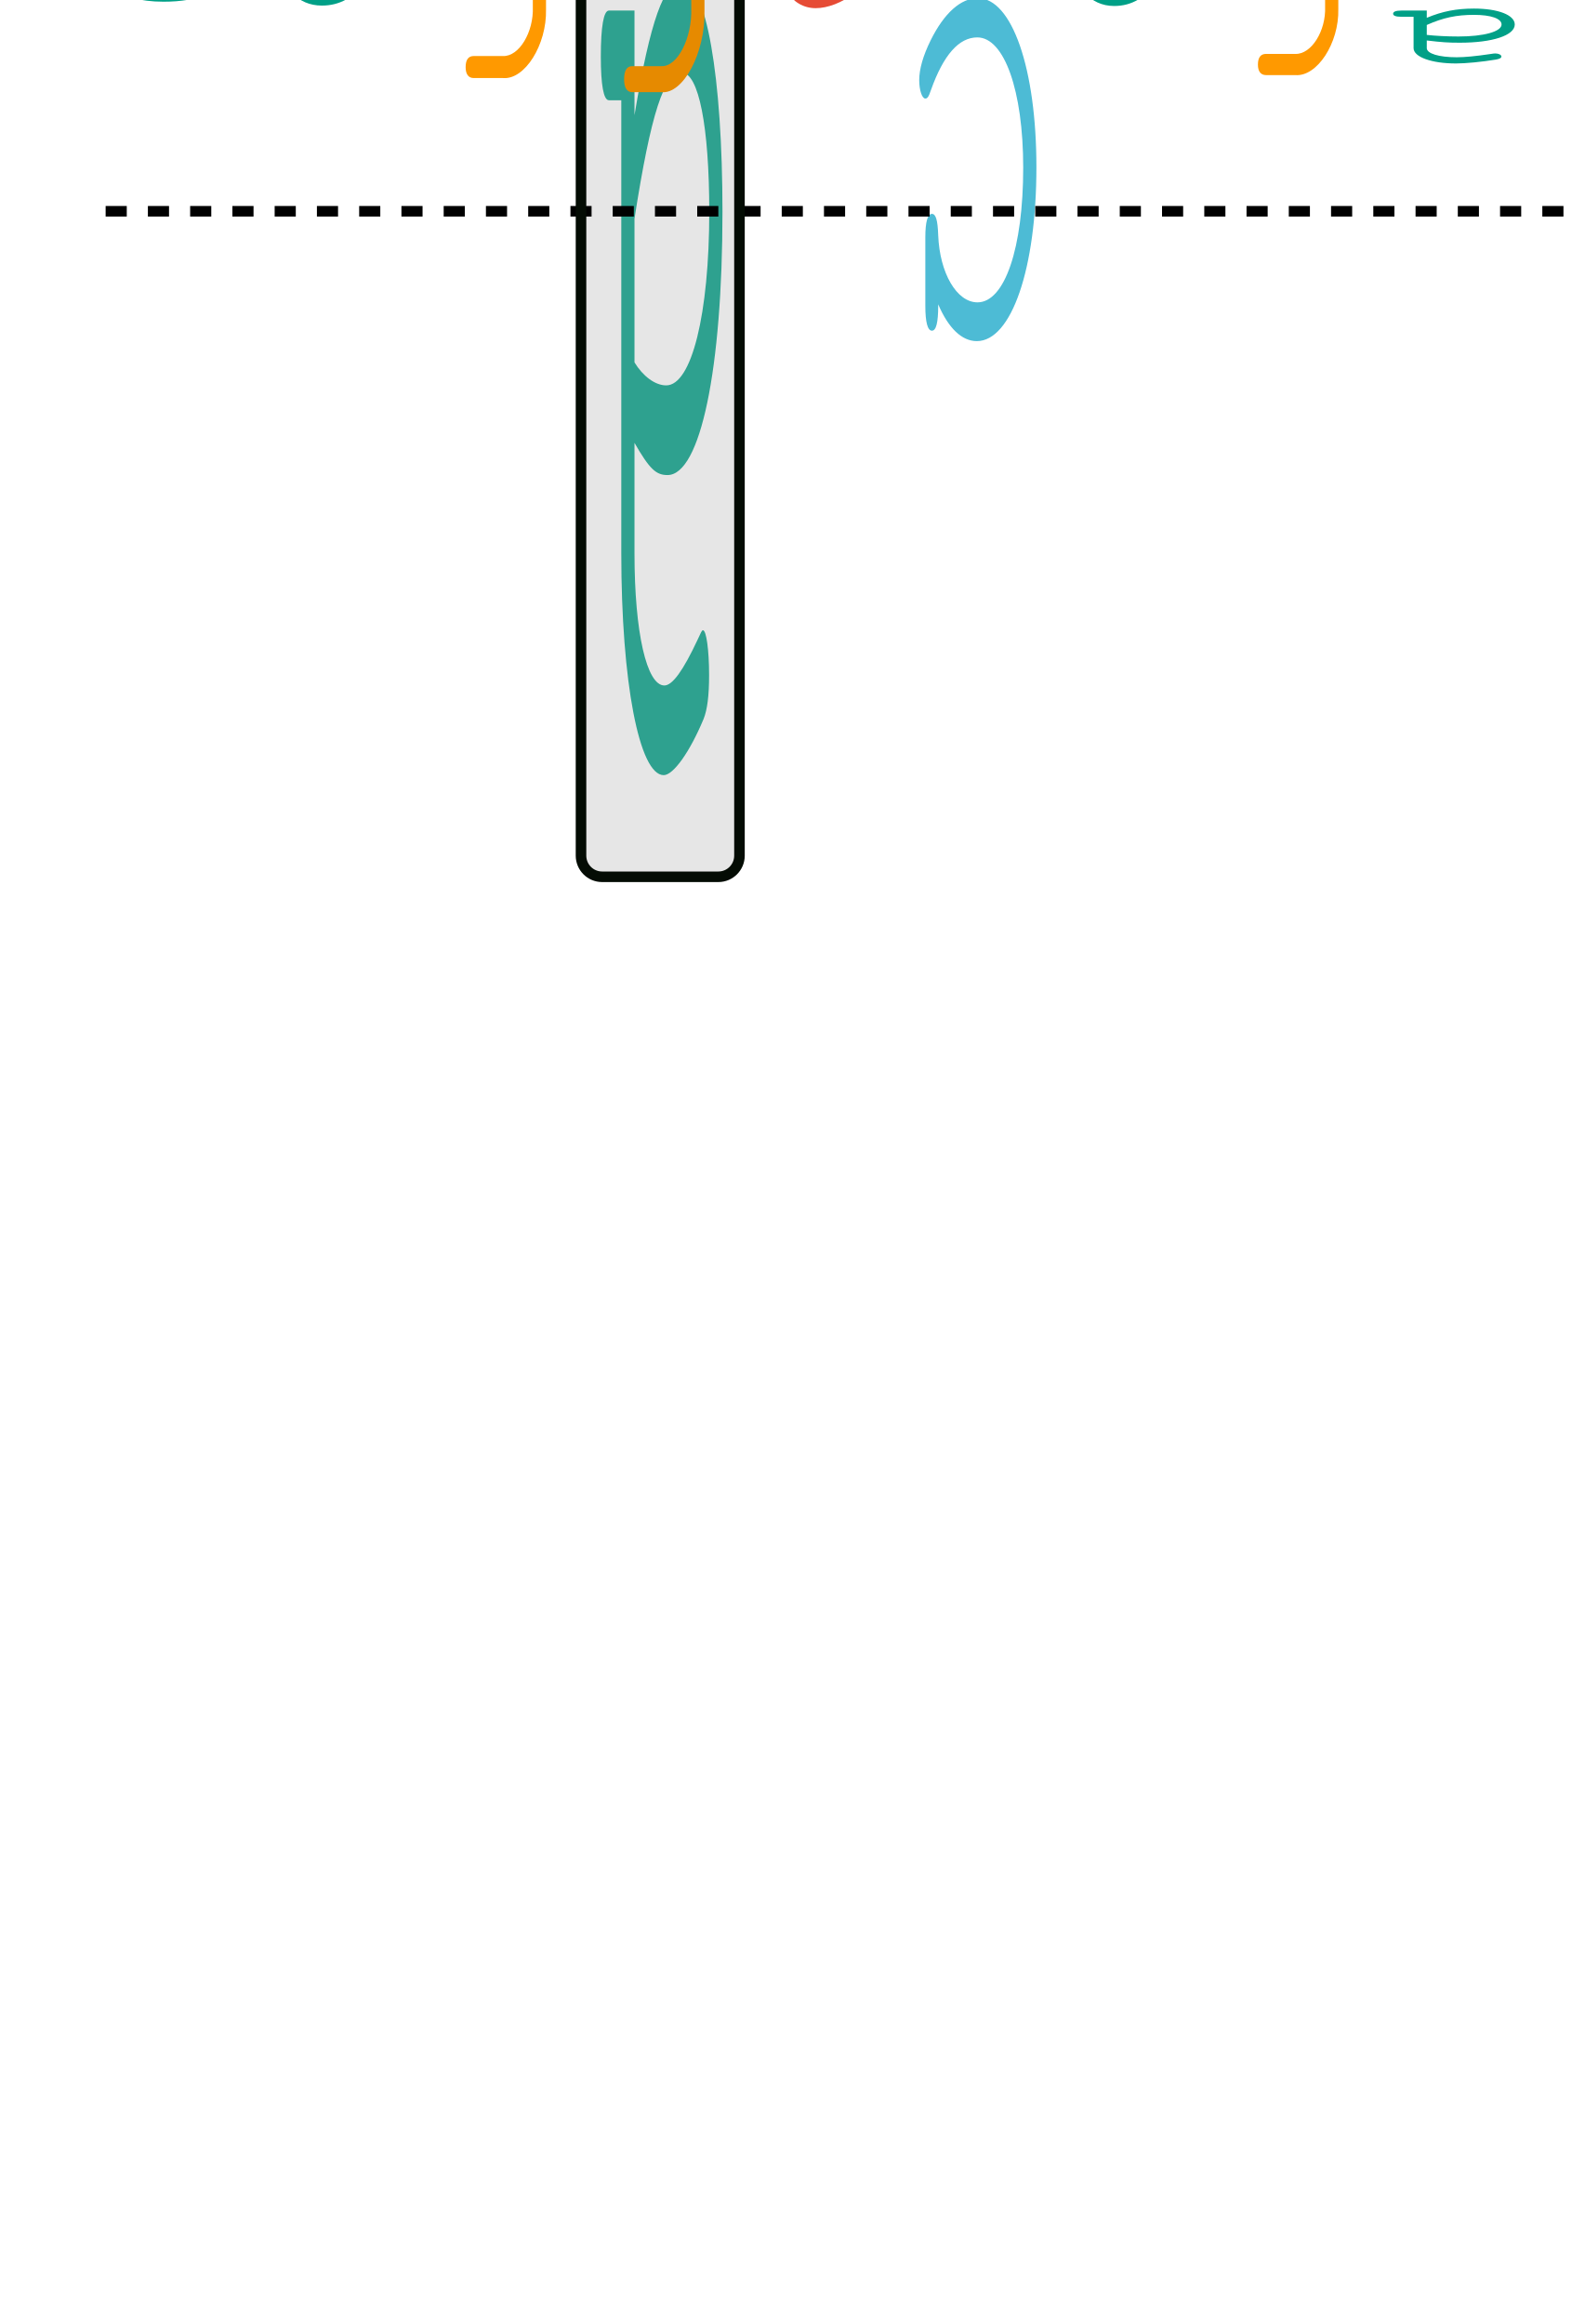
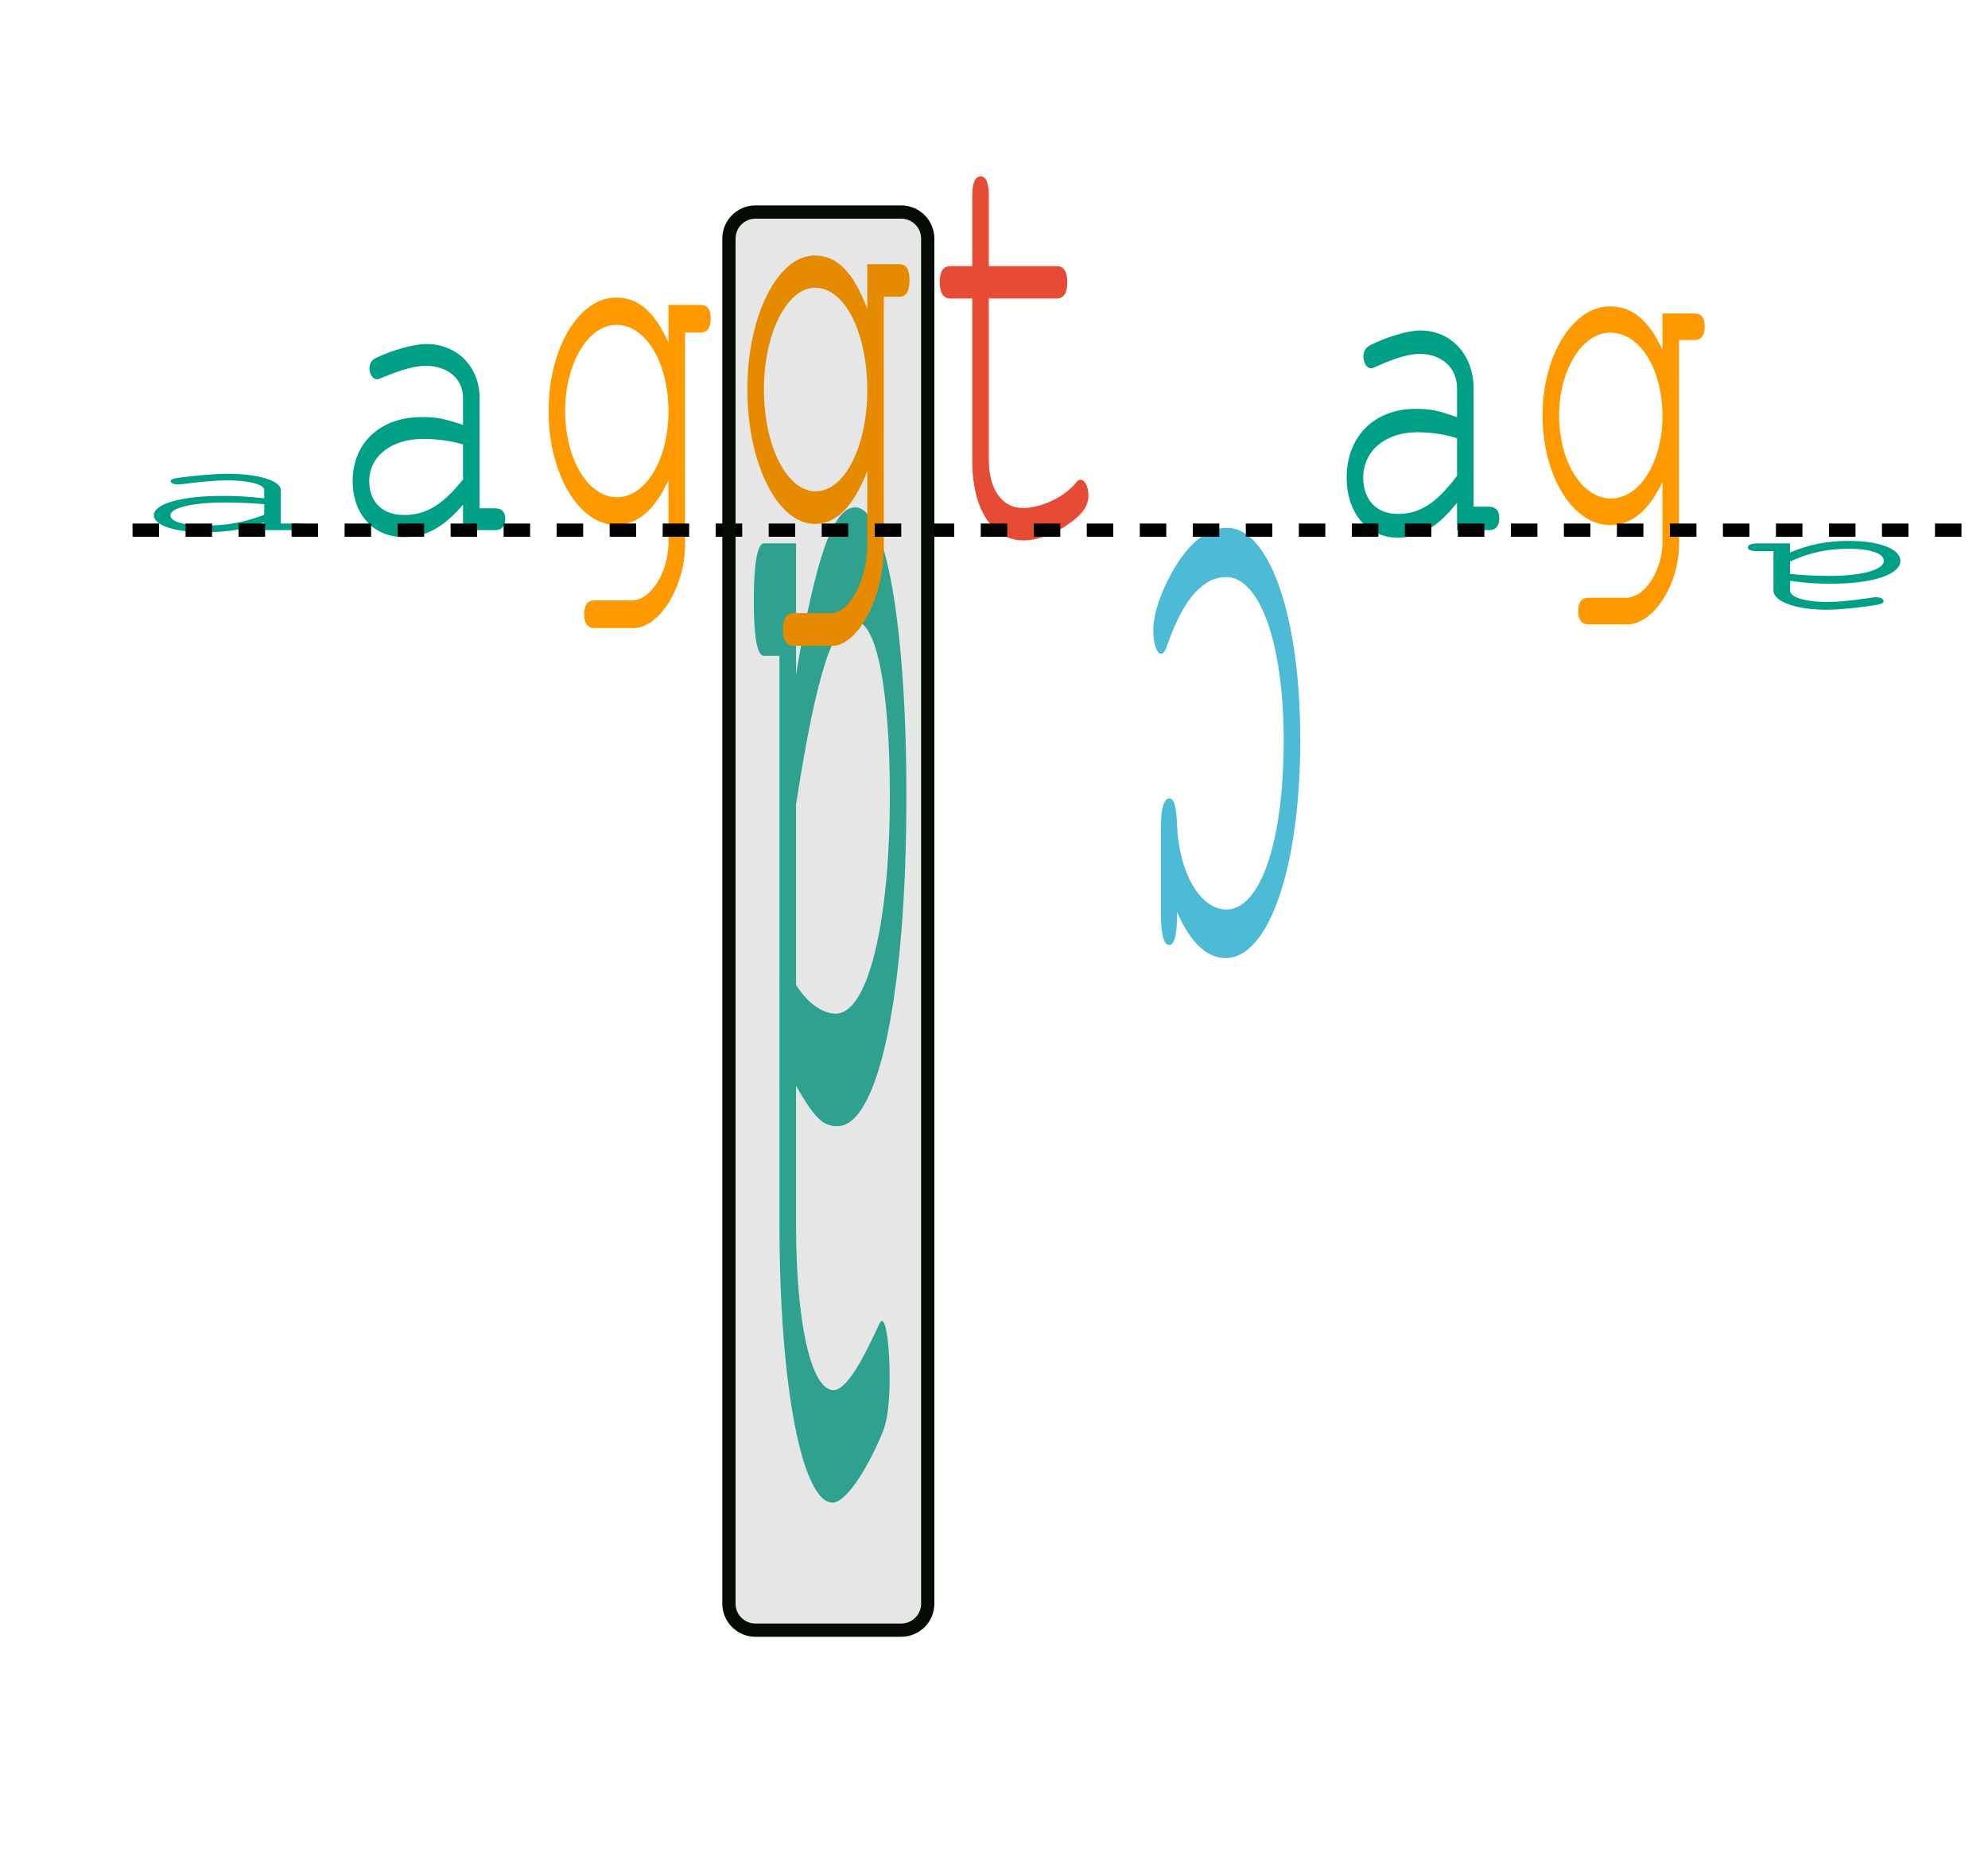
- <svg xmlns="http://www.w3.org/2000/svg" width="150" height="220">
+ <svg xmlns="http://www.w3.org/2000/svg" width="150" height="140">
  <style>
  text { font: 24px courier, monospace; }
  text.t20 { font: 20px courier, monospace; }
  text.t14 { font: 14px courier, monospace; }
  </style>
  <g>
-     <g transform="translate(70,1)  scale(1,6.965784)  rotate(180)">
+     <g transform="translate(70,41)  scale(1,6.965784)  rotate(180)">
      <text x="0" y="0" fill="#00A087" opacity="0.8" style="text-shadow: 1px 1px #000000;">a</text>
    </g>
-     <g transform="translate(10,0) scale(1,0.409255)">
+     <g transform="translate(10,40) scale(1,0.409255)">
      <text x="0" y="0" fill="#00A087">a</text>
    </g>
-     <g transform="translate(25,0) scale(1,1.351628)">
+     <g transform="translate(25,40) scale(1,1.351628)">
      <text x="0" y="0" fill="#00A087">a</text>
    </g>
-     <g transform="translate(40,0) scale(1,1.688852)">
+     <g transform="translate(40,40) scale(1,1.688852)">
      <text x="0" y="0" fill="#ff9900">g</text>
    </g>
-     <g transform="translate(55,0) scale(1,1.994218)">
+     <g transform="translate(55,40) scale(1,1.994218)">
      <text x="0" y="0" fill="#ff9900">g</text>
    </g>
-     <g transform="translate(70,0) scale(1,1.97966)">
+     <g transform="translate(70,40) scale(1,1.97966)">
      <text x="0" y="0" fill="#e64b35">t</text>
    </g>
-     <g transform="translate(100,1)  scale(1,3.011588)  rotate(180)">
+     <g transform="translate(100,41)  scale(1,3.011588)  rotate(180)">
      <text x="0" y="0" fill="#4dbbd5">c</text>
    </g>
-     <g transform="translate(100,0) scale(1,1.449957)">
+     <g transform="translate(100,40) scale(1,1.449957)">
      <text x="0" y="0" fill="#00A087">a</text>
    </g>
-     <g transform="translate(115,0) scale(1,1.624803)">
+     <g transform="translate(115,40) scale(1,1.624803)">
      <text x="0" y="0" fill="#ff9900">g</text>
    </g>
-     <g transform="translate(145,1)  scale(1,0.481969)  rotate(180)">
+     <g transform="translate(145,41)  scale(1,0.481969)  rotate(180)">
      <text x="0" y="0" fill="#00A087">a</text>
    </g>
    <g fill="none" stroke="black" stroke-width="1">
-       <path stroke-dasharray="2,2" d="M10 20 L150 20" />
+       <path stroke-dasharray="2,2" d="M10 40 L150 40" />
    </g>
-     <rect x="55" y="-24" width="15" height="107" rx="2" fill-opacity="0.1" style="stroke-width:1; stroke:rgb(4, 12, 4);" />
+     <rect x="55" y="16" width="15" height="107" rx="2" fill-opacity="0.1" style="stroke-width:1; stroke:rgb(4, 12, 4);" />
  </g>
</svg>
